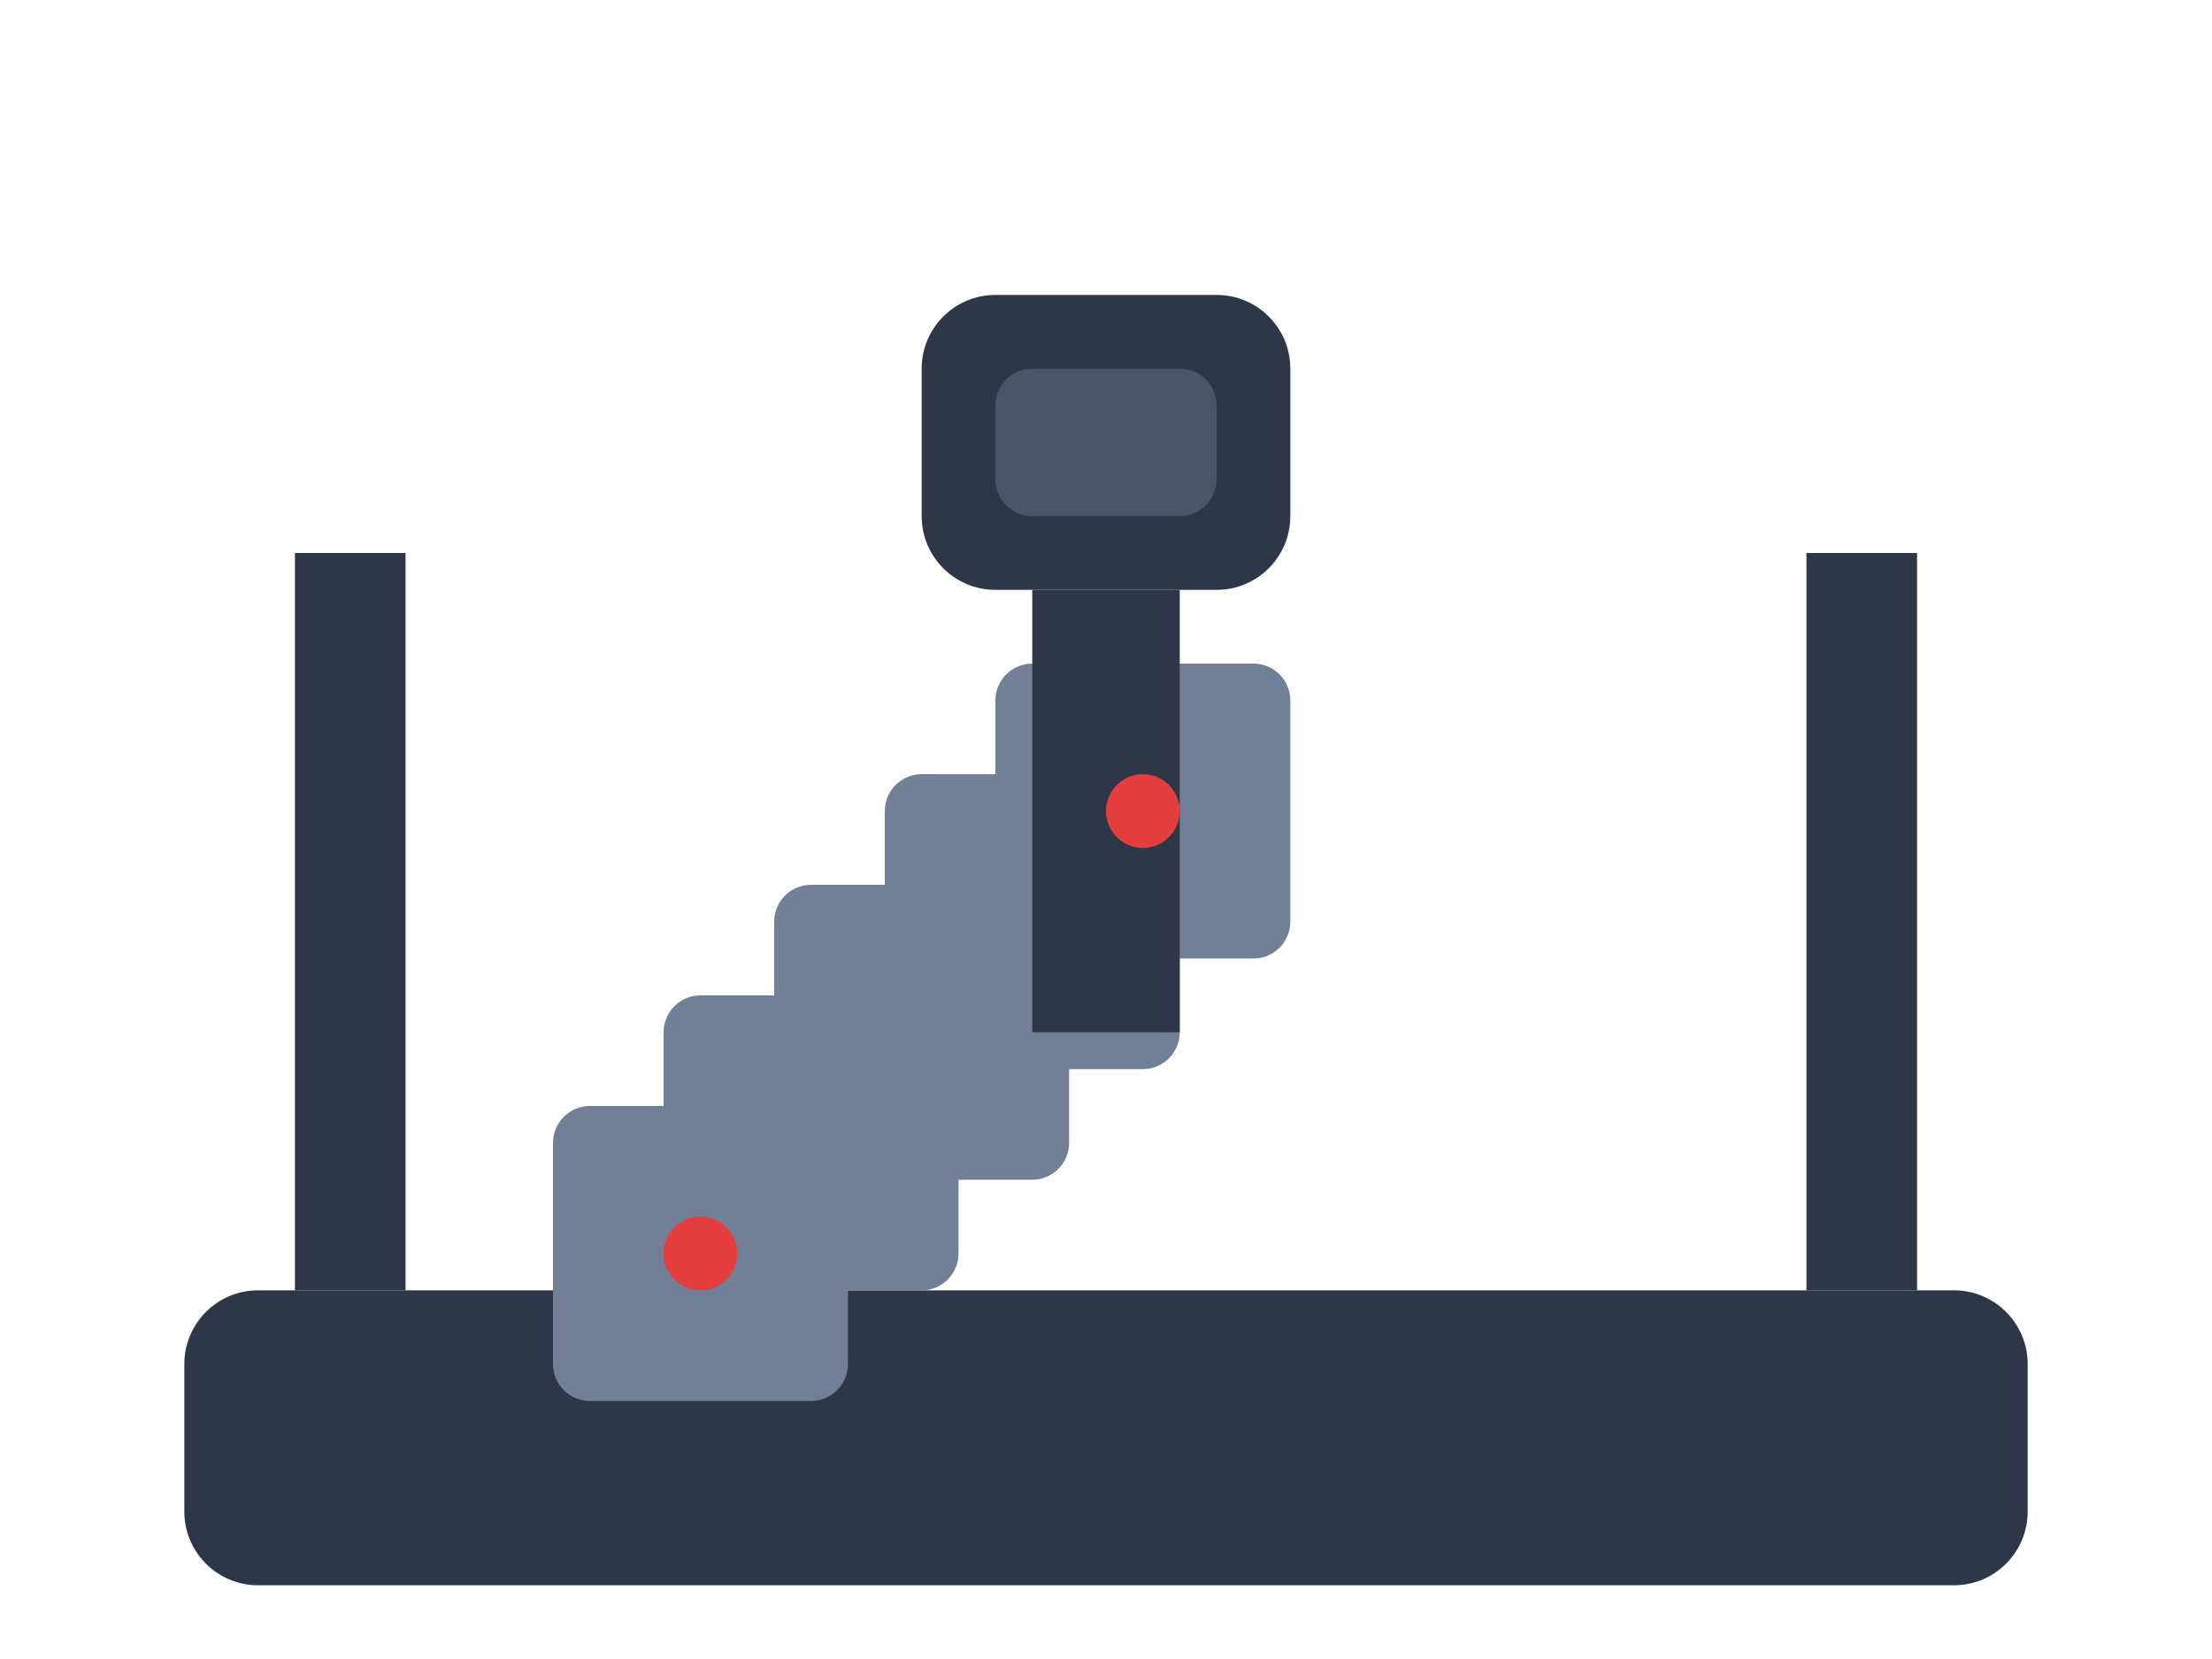
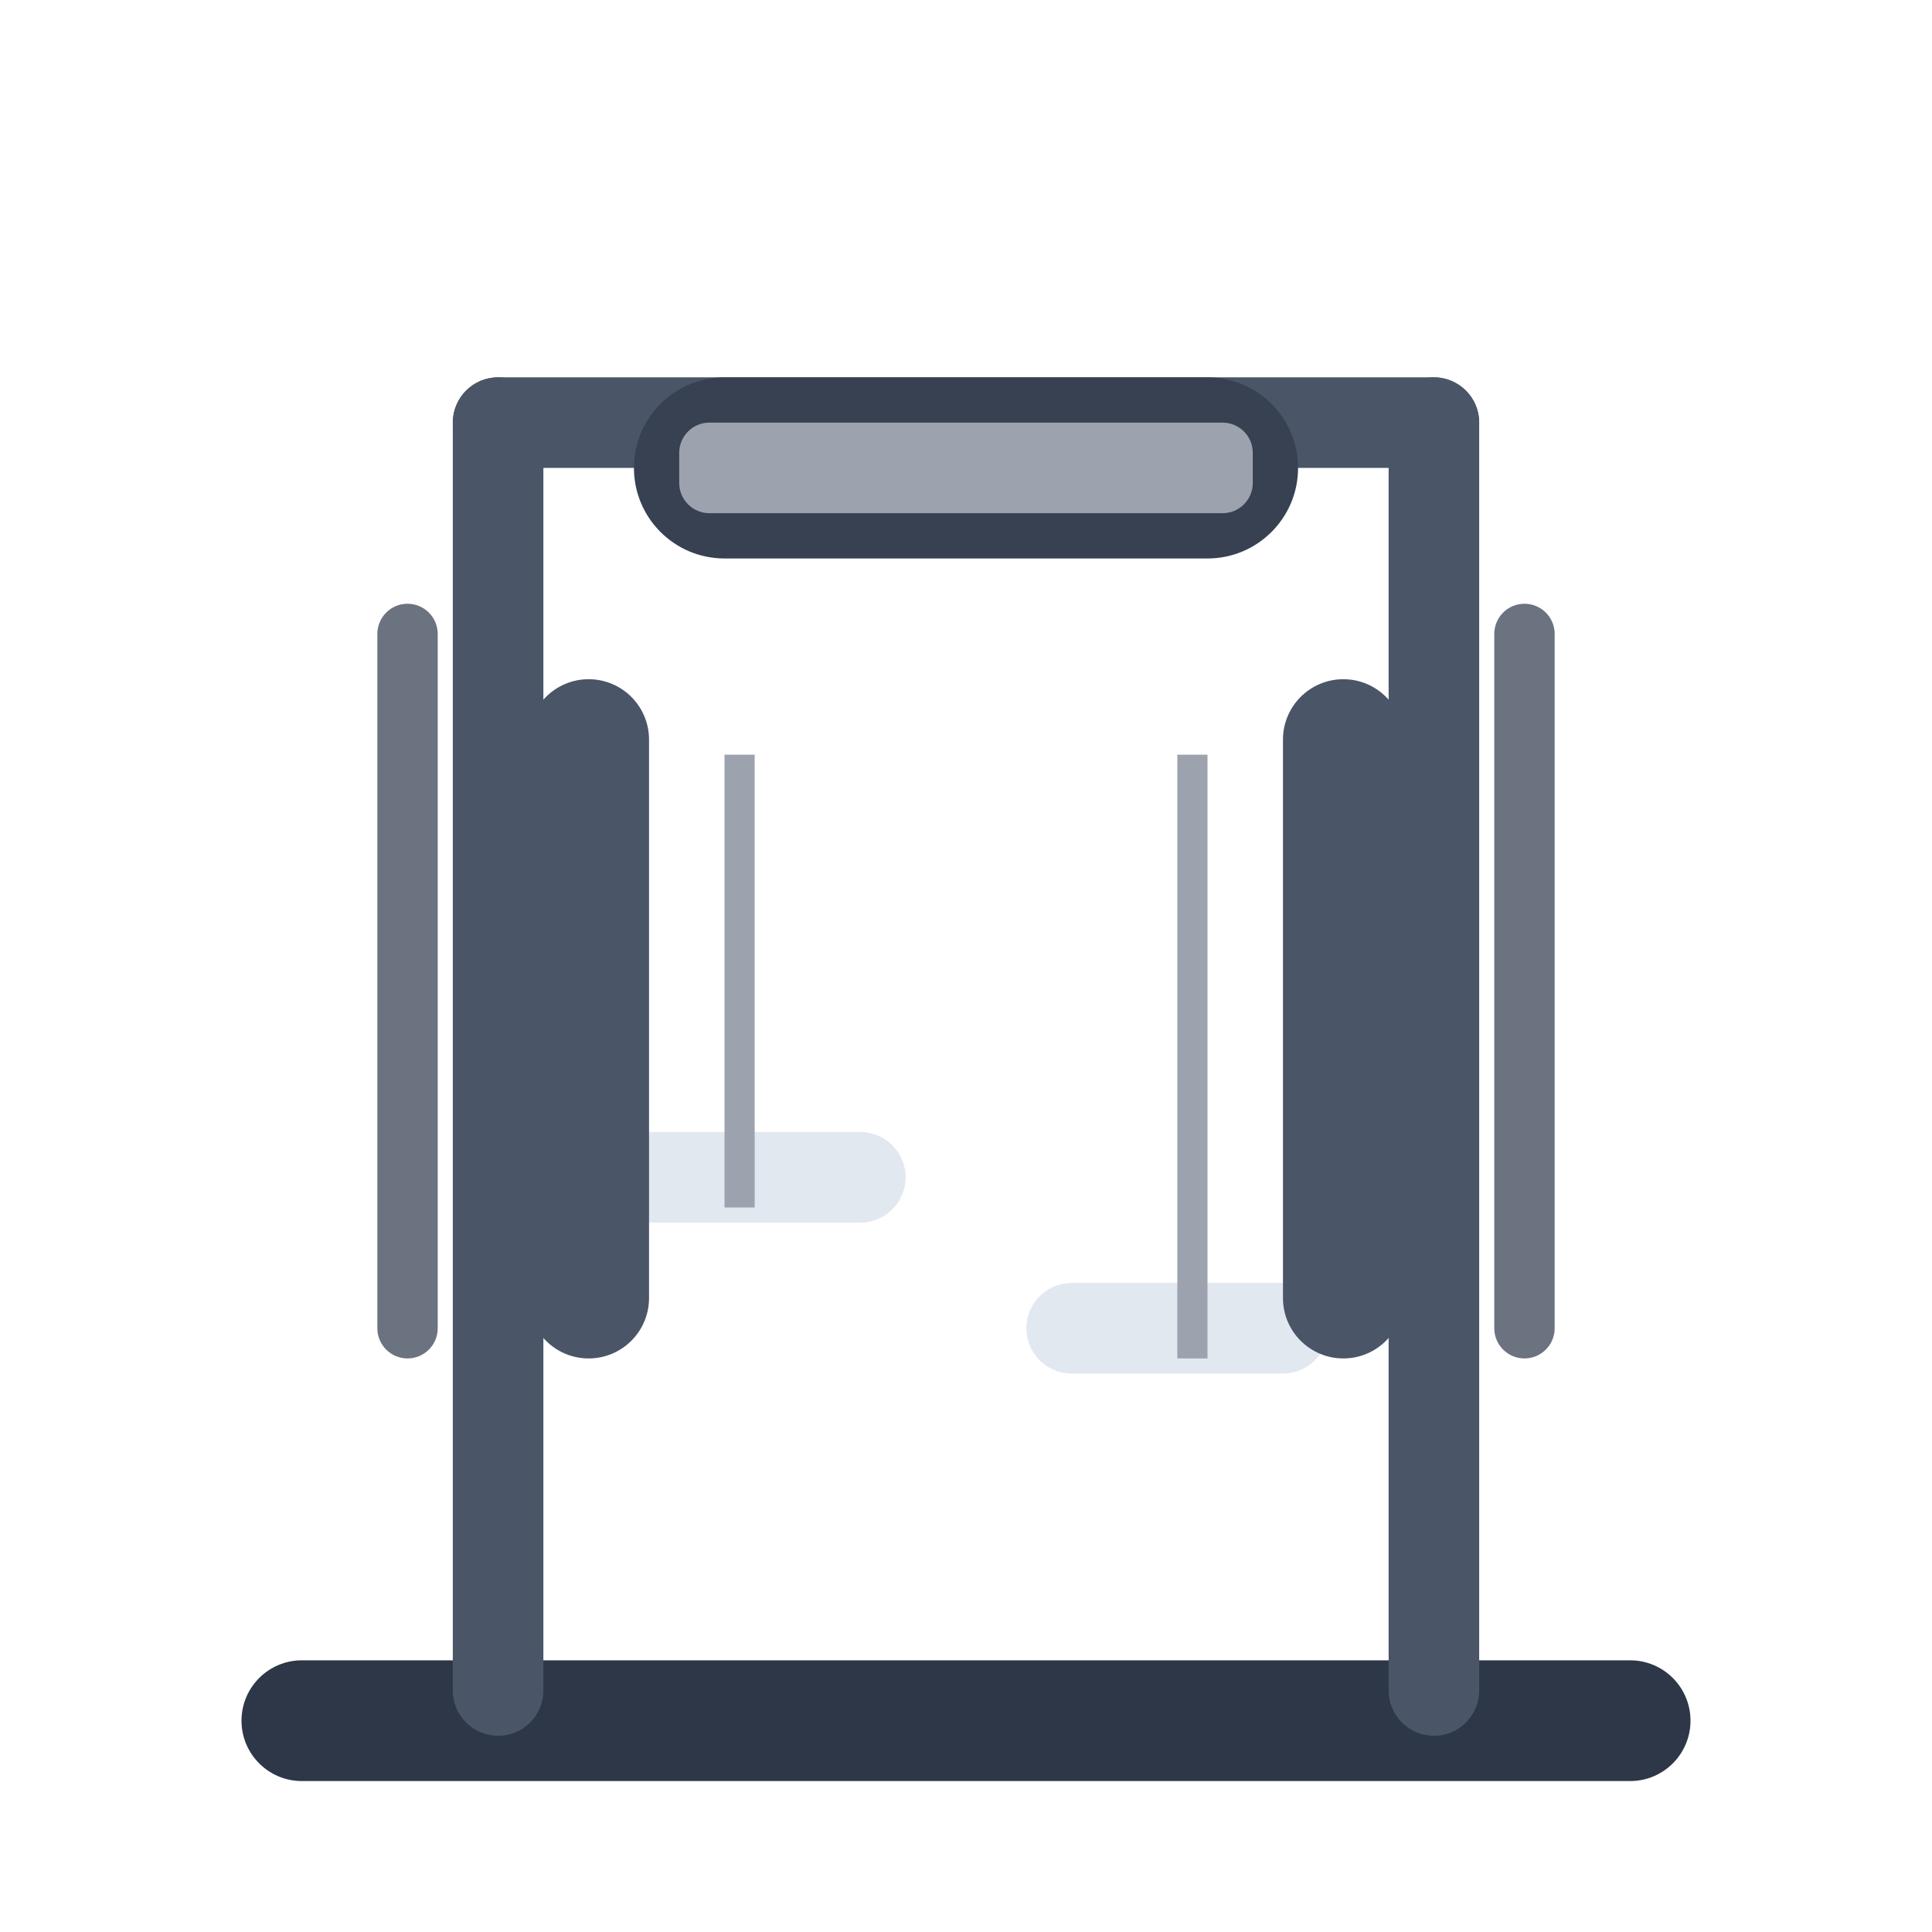
- <svg xmlns="http://www.w3.org/2000/svg" width="60" height="45" viewBox="0 0 60 45">
-   <rect x="5" y="35" width="50" height="8" fill="#2d3748" rx="2" />
-   <rect x="15" y="30" width="8" height="8" fill="#718096" rx="1" />
-   <rect x="18" y="27" width="8" height="8" fill="#718096" rx="1" />
-   <rect x="21" y="24" width="8" height="8" fill="#718096" rx="1" />
-   <rect x="24" y="21" width="8" height="8" fill="#718096" rx="1" />
-   <rect x="27" y="18" width="8" height="8" fill="#718096" rx="1" />
-   <rect x="8" y="15" width="3" height="20" fill="#2d3748" />
-   <rect x="49" y="15" width="3" height="20" fill="#2d3748" />
-   <rect x="25" y="8" width="10" height="8" fill="#2d3748" rx="2" />
-   <rect x="27" y="10" width="6" height="4" fill="#4a5568" rx="1" />
-   <rect x="28" y="16" width="4" height="12" fill="#2d3748" />
-   <circle cx="19" cy="34" r="1" fill="#e53e3e" />
-   <circle cx="31" cy="22" r="1" fill="#e53e3e" />
+ <svg xmlns="http://www.w3.org/2000/svg" width="128" height="128" viewBox="0 0 128 128">
+   <rect x="16" y="110" width="96" height="8" fill="#2d3748" rx="4" />
+   <rect x="30" y="25" width="6" height="90" fill="#4a5568" rx="3" />
+   <rect x="92" y="25" width="6" height="90" fill="#4a5568" rx="3" />
+   <rect x="30" y="25" width="68" height="6" fill="#4a5568" rx="3" />
+   <rect x="42" y="25" width="44" height="12" fill="#374151" rx="6" />
+   <rect x="45" y="28" width="38" height="6" fill="#9ca3af" rx="2" />
+   <rect x="25" y="40" width="4" height="50" fill="#6b7280" rx="2" />
+   <rect x="99" y="40" width="4" height="50" fill="#6b7280" rx="2" />
+   <rect x="40" y="75" width="20" height="6" fill="#e2e8f0" rx="3" />
+   <rect x="68" y="85" width="20" height="6" fill="#e2e8f0" rx="3" />
+   <rect x="48" y="50" width="2" height="30" fill="#9ca3af" />
+   <rect x="78" y="50" width="2" height="40" fill="#9ca3af" />
+   <rect x="35" y="45" width="8" height="45" fill="#4a5568" rx="4" />
+   <rect x="85" y="45" width="8" height="45" fill="#4a5568" rx="4" />
</svg>
